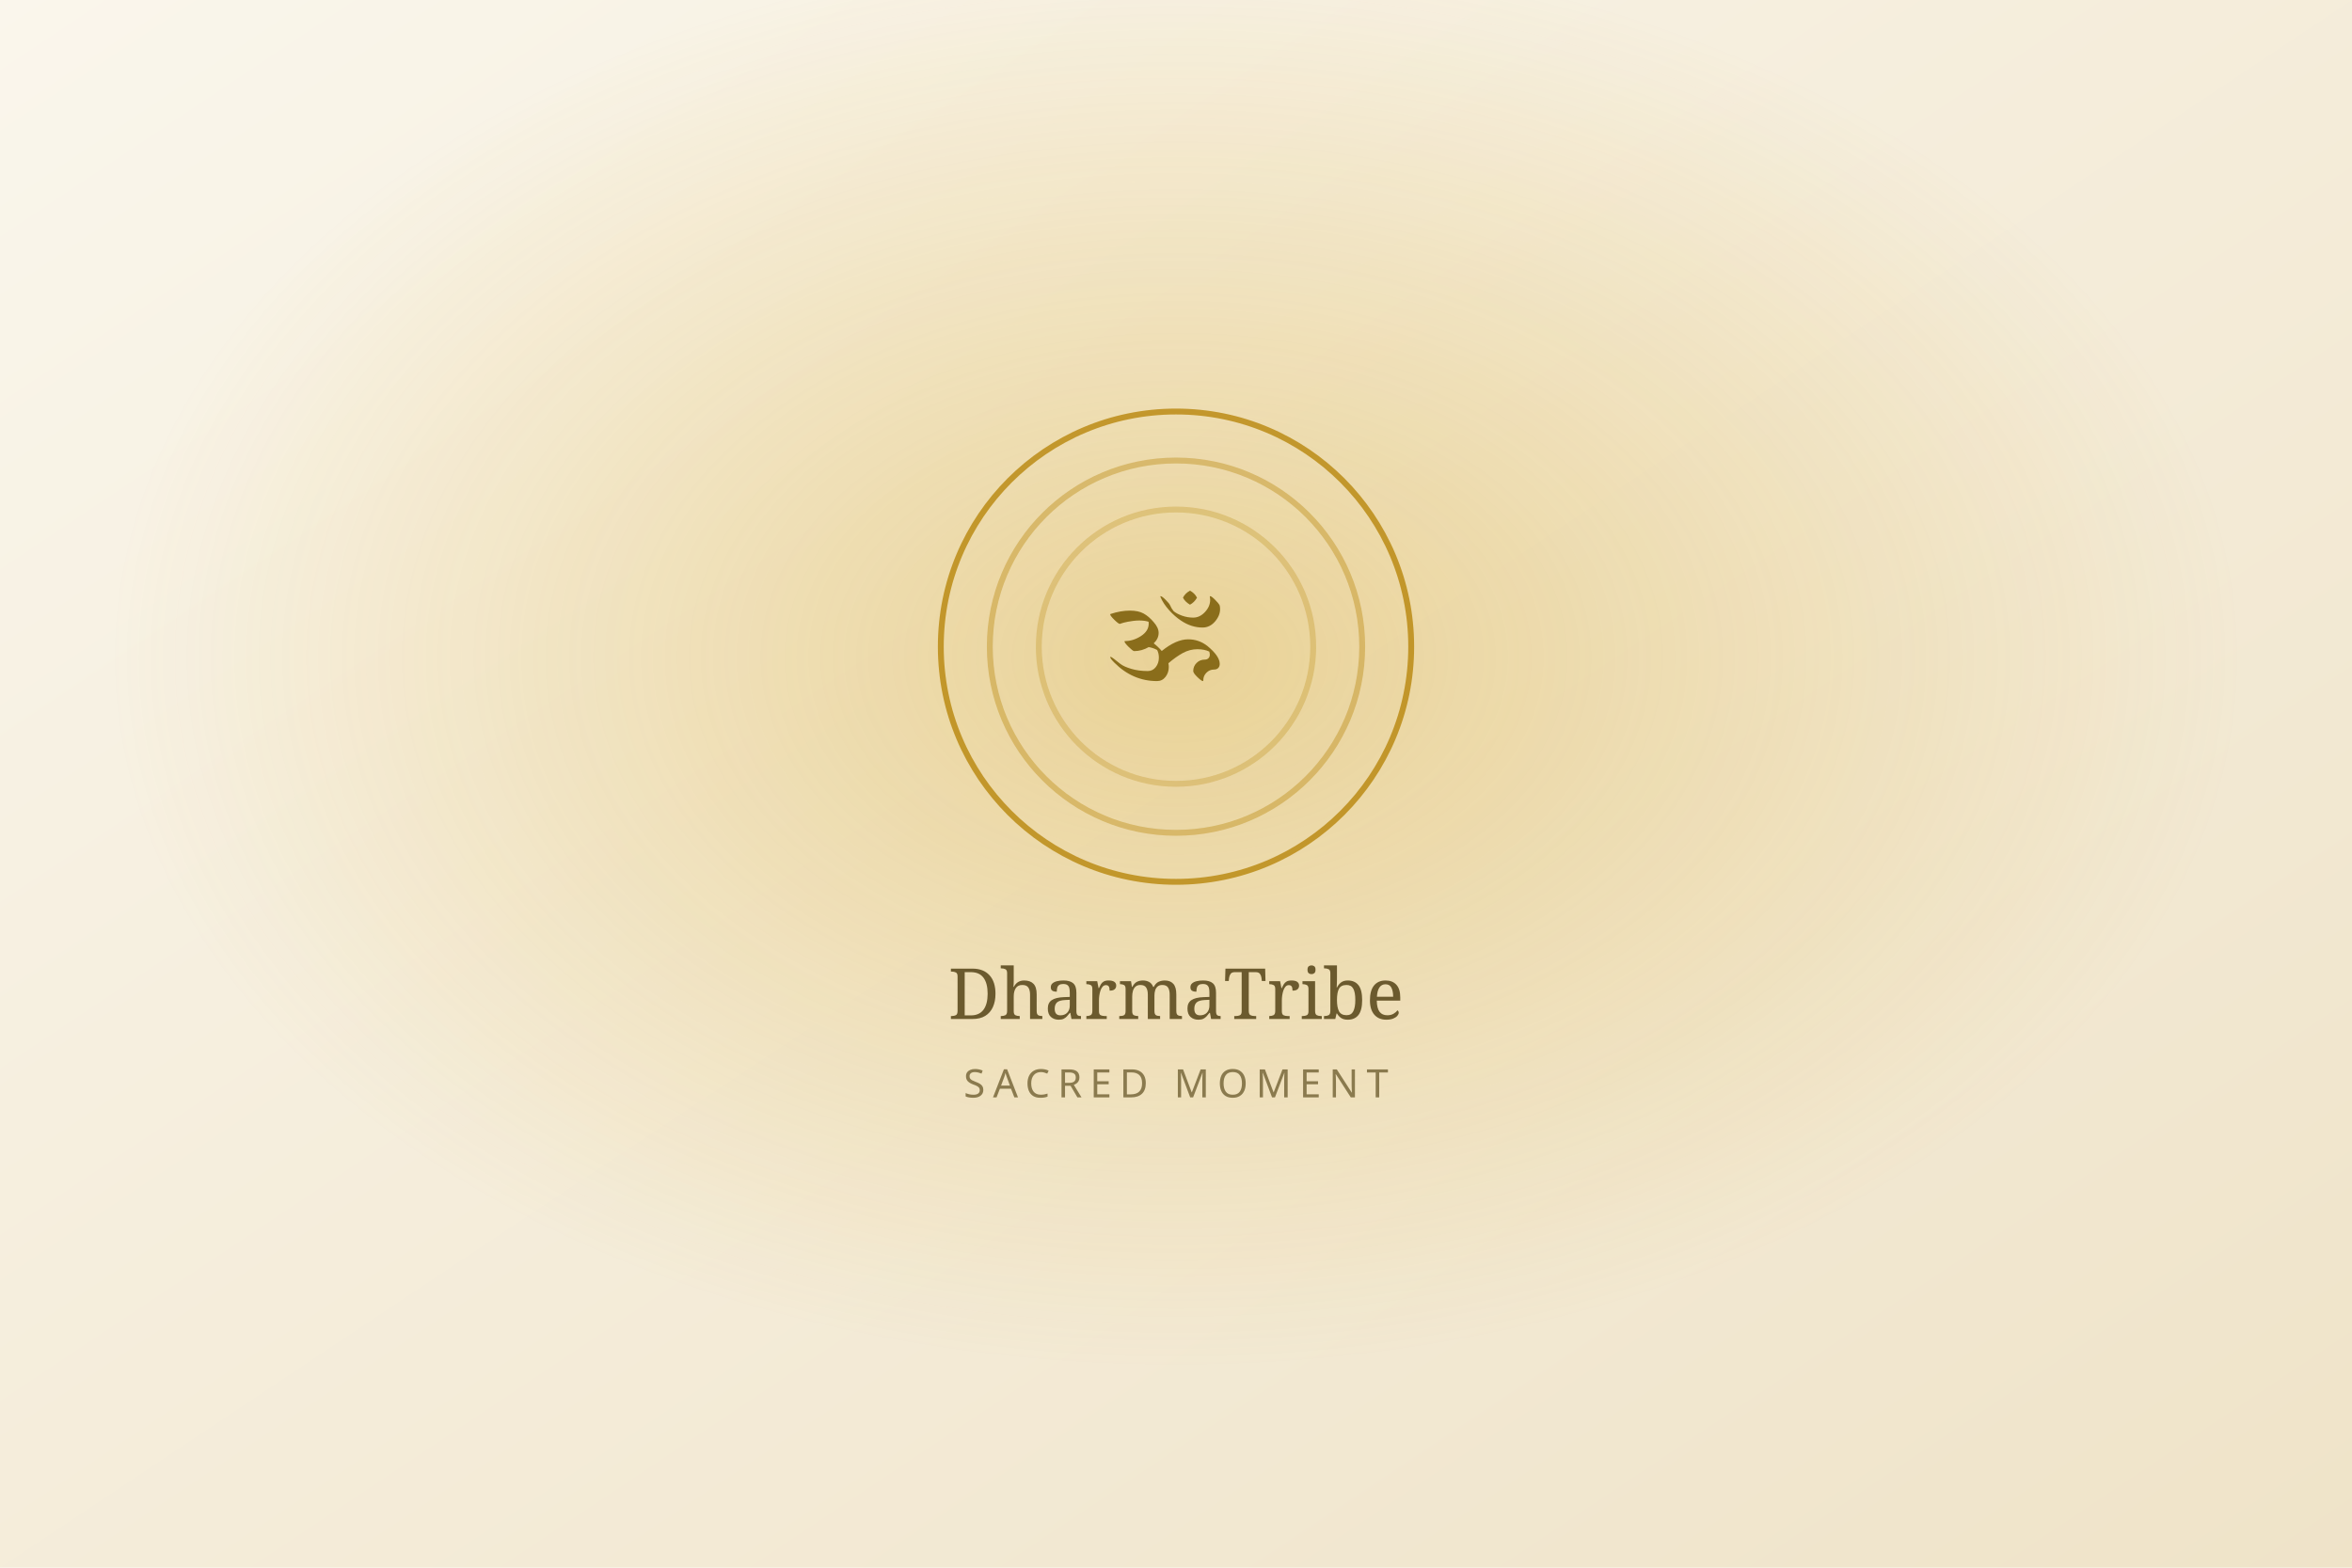
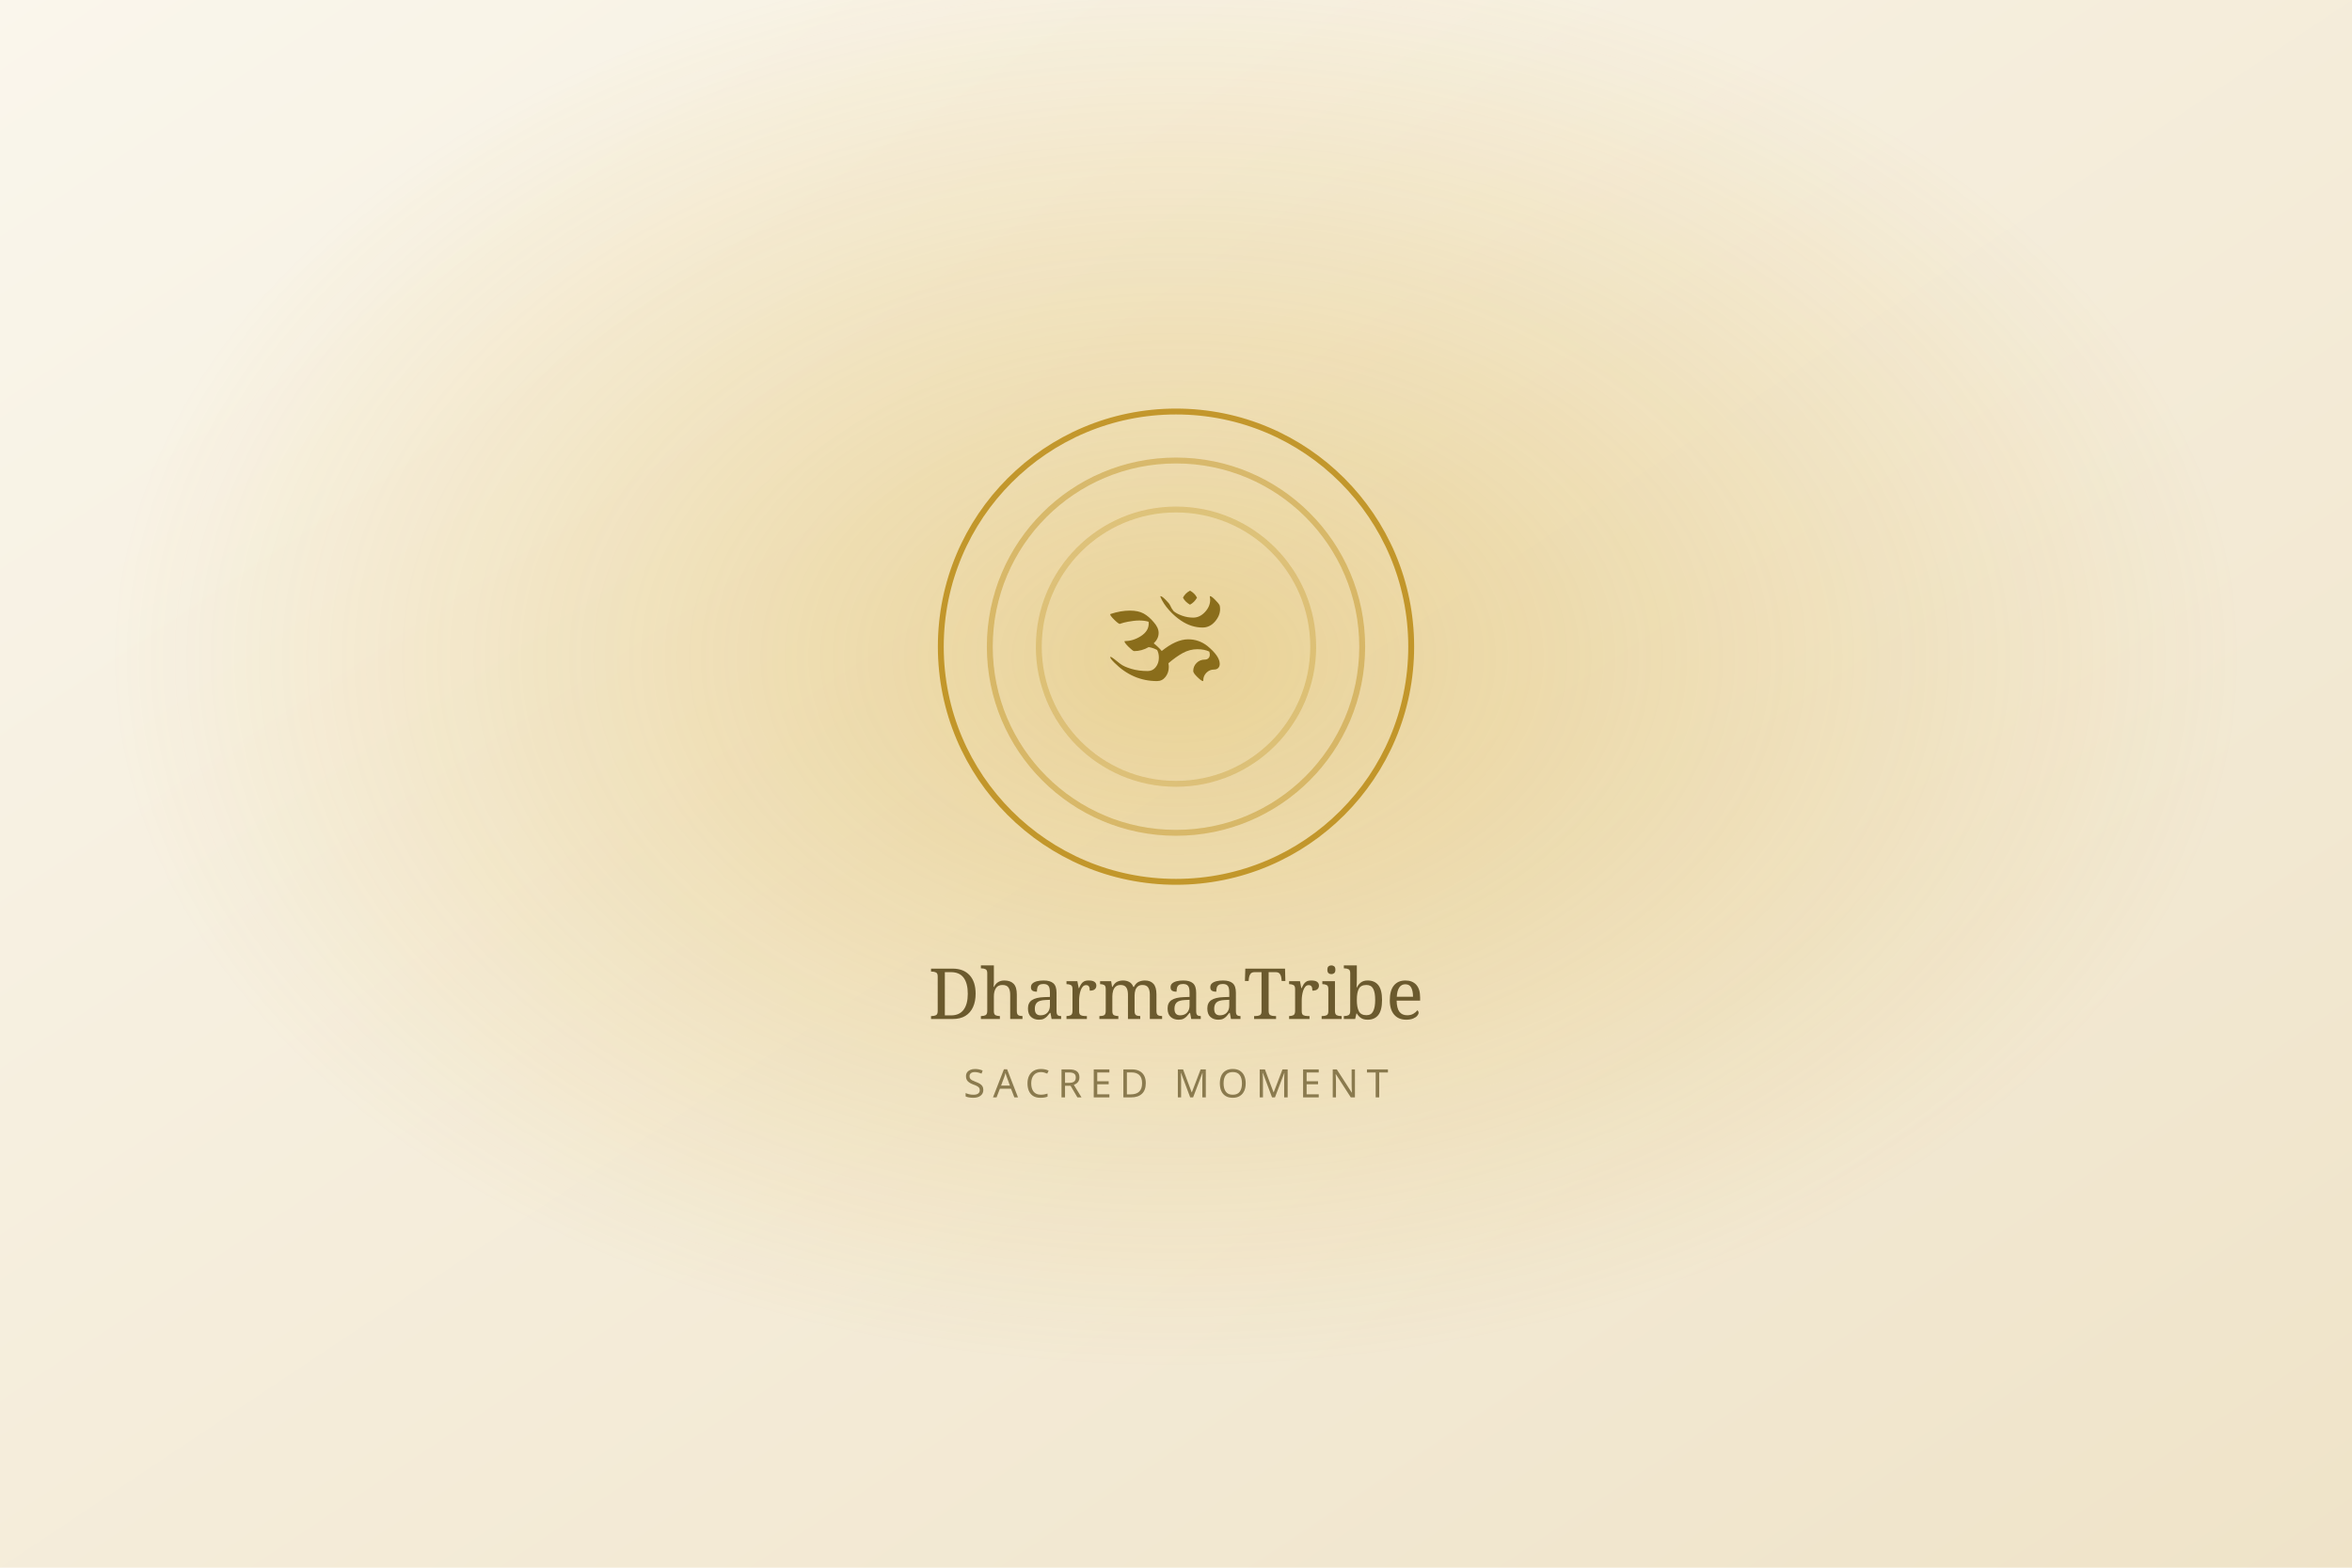
<svg xmlns="http://www.w3.org/2000/svg" width="1200" height="800" viewBox="0 0 1200 800">
  <defs>
    <linearGradient id="bg" x1="0" y1="0" x2="1" y2="1">
      <stop offset="0" stop-color="#FAF6EC" />
      <stop offset="1" stop-color="#EFE3C8" />
    </linearGradient>
    <radialGradient id="halo" cx="0.5" cy="0.42" r="0.45">
      <stop offset="0" stop-color="#D4A017" stop-opacity="0.35" />
      <stop offset="1" stop-color="#D4A017" stop-opacity="0" />
    </radialGradient>
  </defs>
  <rect width="1200" height="800" fill="url(#bg)" />
  <rect width="1200" height="800" fill="url(#halo)" />
  <g fill="none" stroke="#B8860B" stroke-width="3" opacity="0.8">
    <circle cx="600" cy="330" r="120" />
    <circle cx="600" cy="330" r="95" opacity="0.5" />
    <circle cx="600" cy="330" r="70" opacity="0.35" />
  </g>
  <text x="600" y="345" text-anchor="middle" font-family="serif" font-size="64" fill="#8a6d1b">ॐ</text>
-   <text x="600" y="520" text-anchor="middle" font-family="serif" font-size="36" fill="#6b5a2e">DharmaTribe</text>
+   <text x="600" y="520" text-anchor="middle" font-family="serif" font-size="36" fill="#6b5a2e">DharmaaTribe</text>
  <text x="600" y="560" text-anchor="middle" font-family="sans-serif" font-size="20" letter-spacing="4" fill="#8a7a4e">SACRED MOMENT</text>
</svg>
